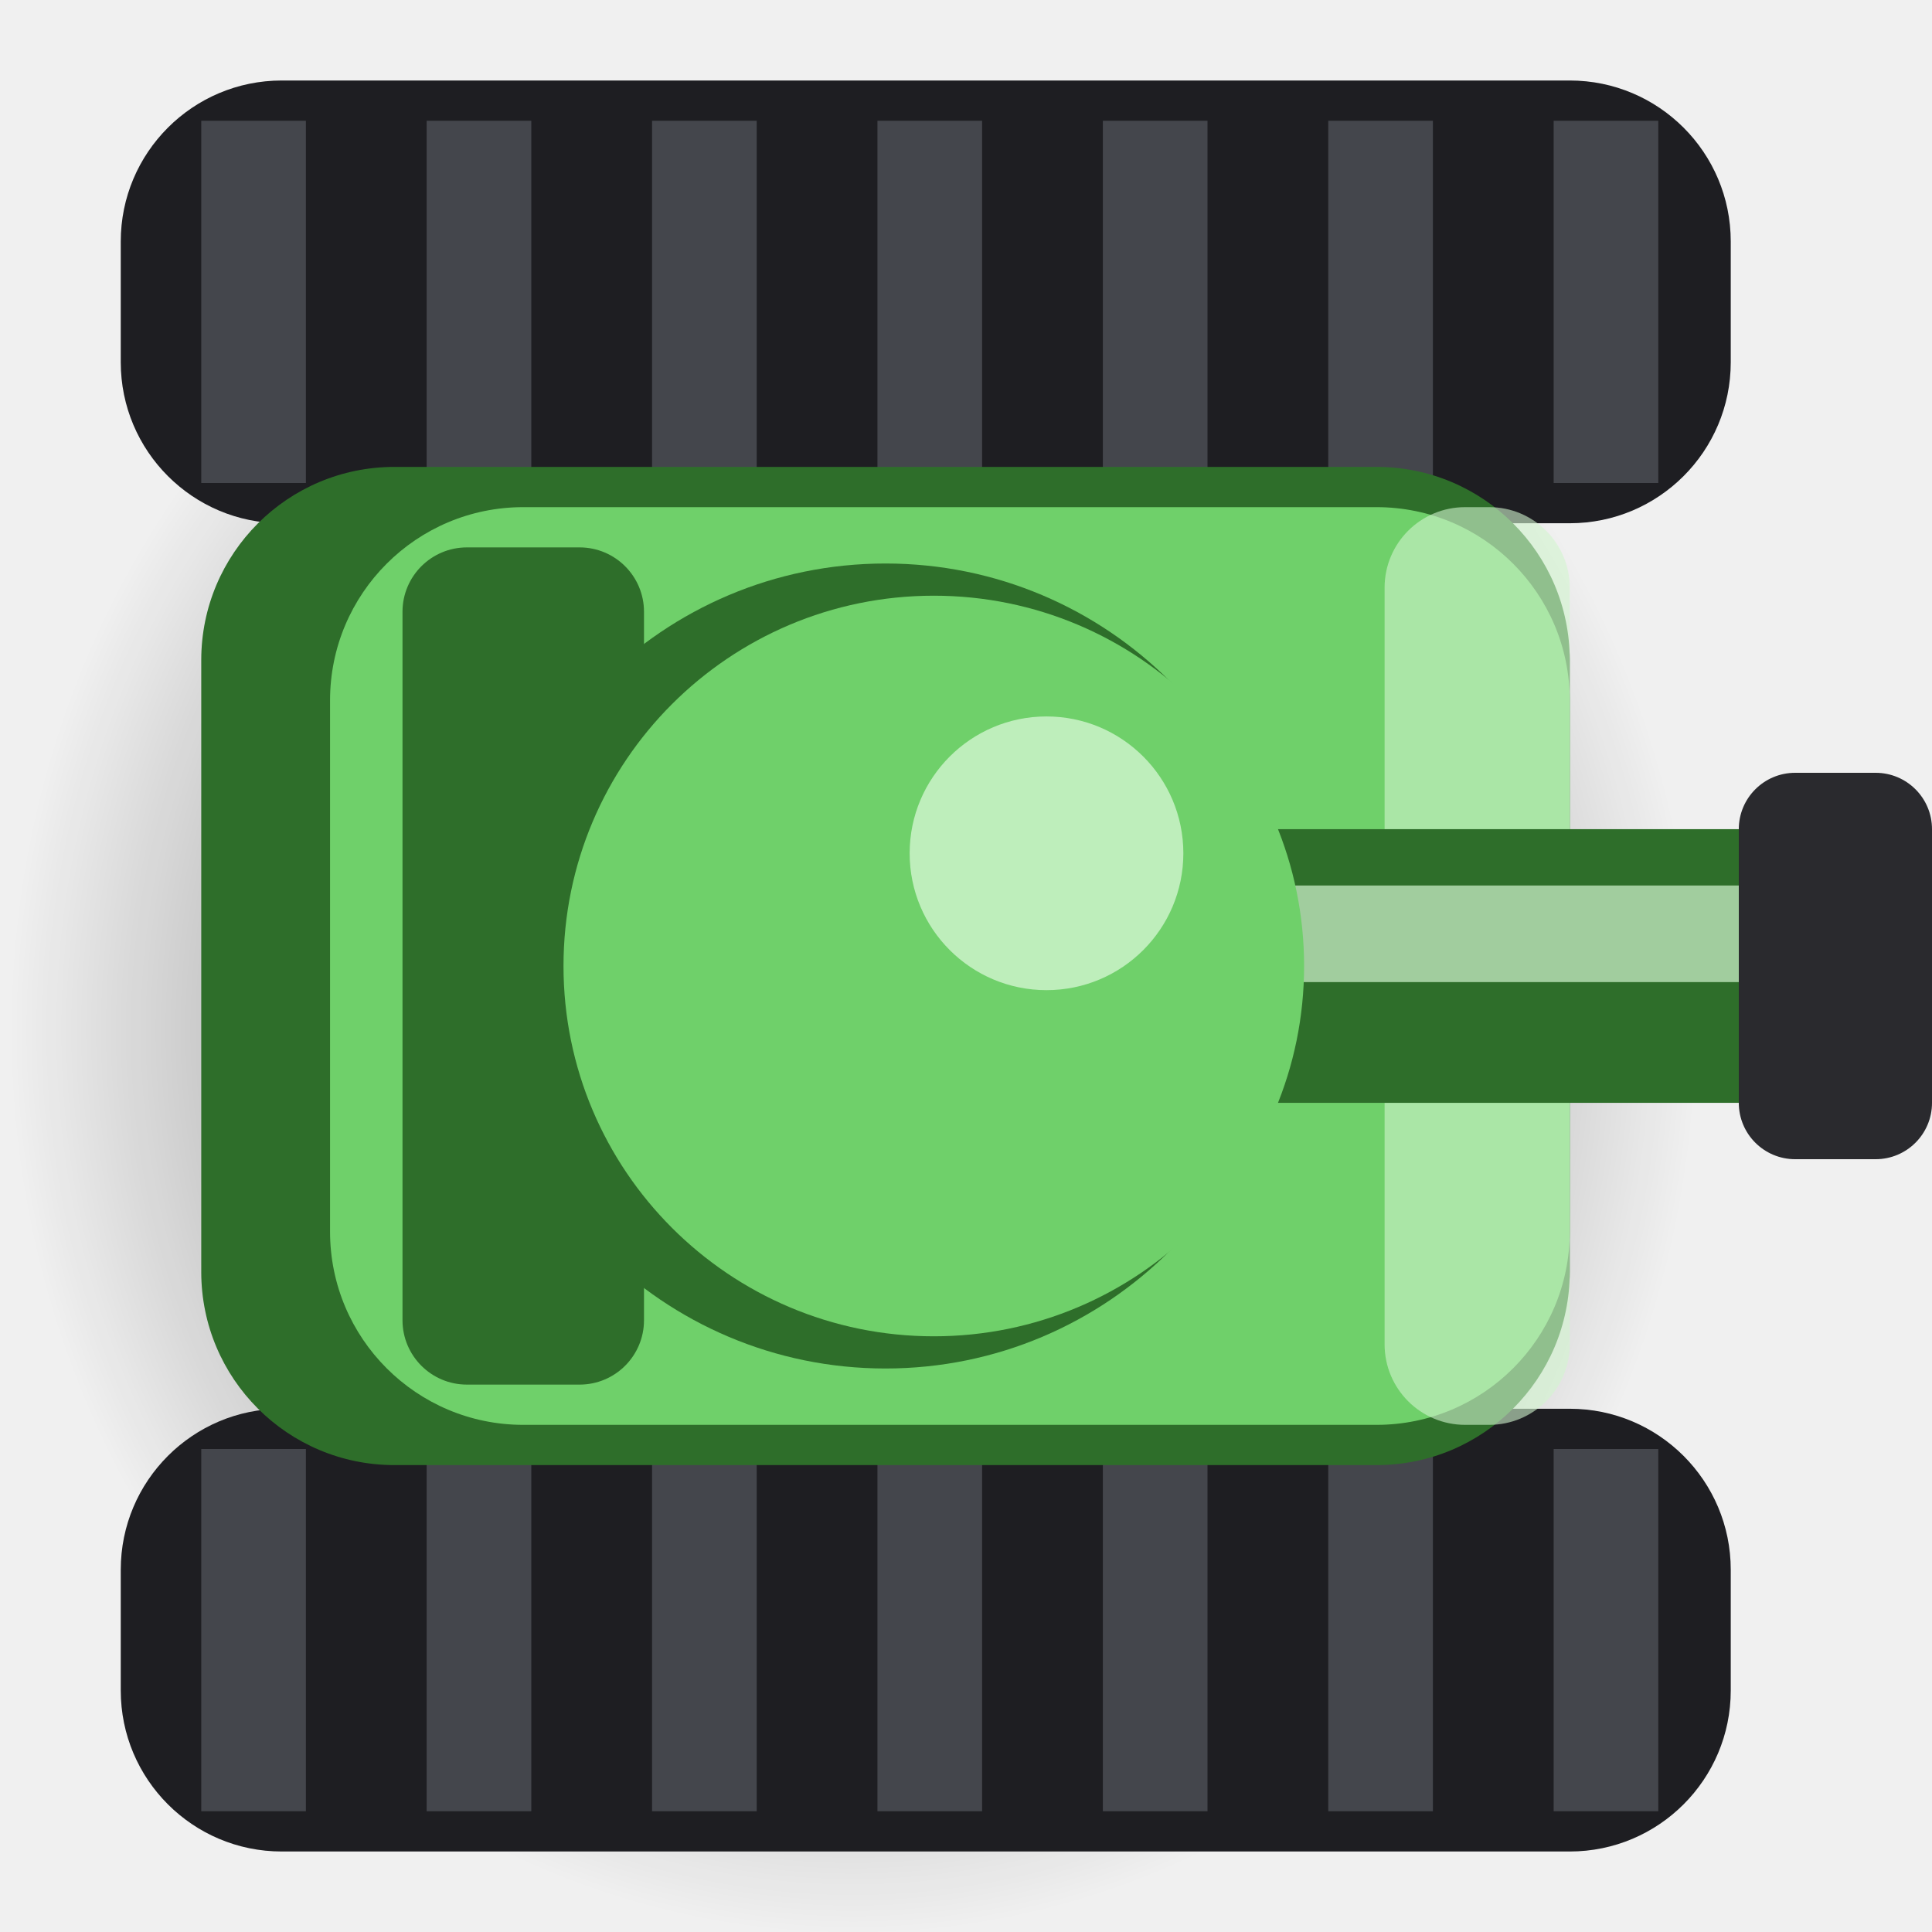
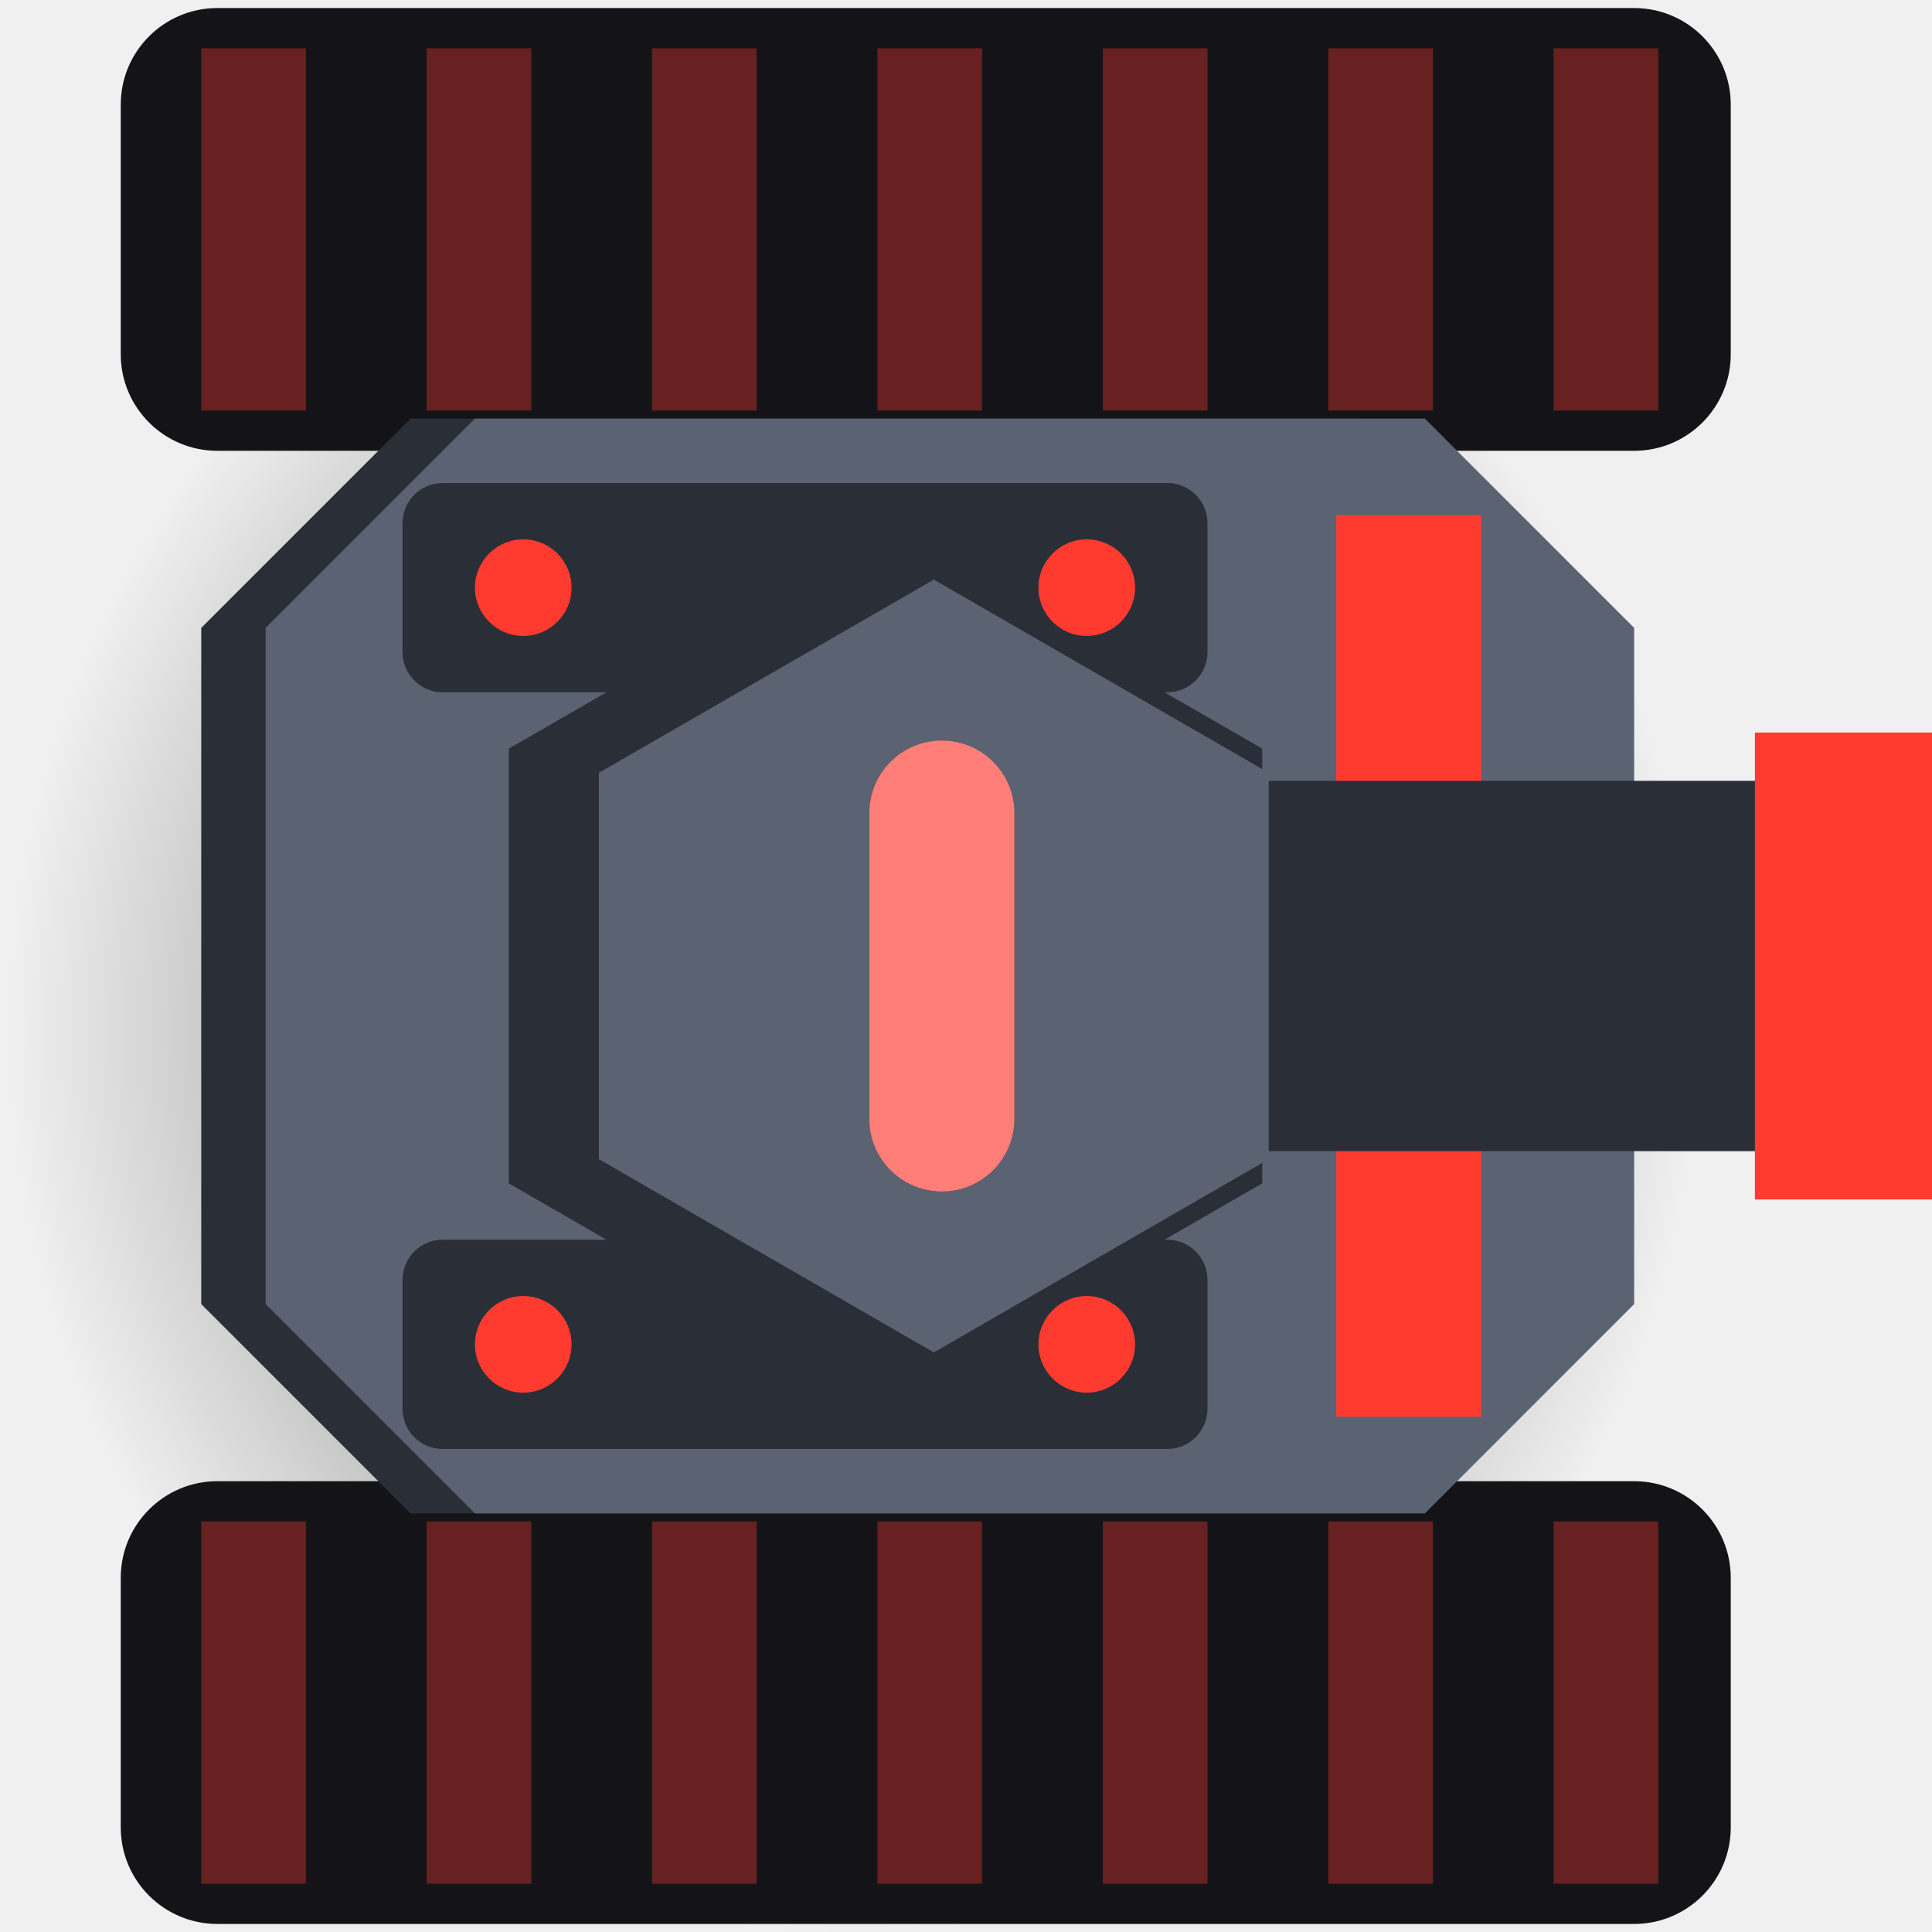
<svg xmlns="http://www.w3.org/2000/svg" width="24" height="24" viewBox="0 0 24 24">
  <defs>
    <radialGradient id="sh" cx="0.5" cy="0.5" r="0.5">
      <stop offset="0" stop-color="#000" stop-opacity="0.45" />
      <stop offset="0.7" stop-color="#000" stop-opacity="0.2" />
      <stop offset="1" stop-color="#000" stop-opacity="0" />
    </radialGradient>
  </defs>
  <g transform="rotate(90 12 12)">
    <ellipse cx="12.8" cy="13.4" rx="11.2" ry="10.6" fill="url(#sh)" />
-     <rect x="1" y="2.5" width="5.5" height="20" rx="2" fill="#1e1e22" />
-     <rect x="1.5" y="3.4" width="4.5" height="1.3" fill="#44464c" />
-     <rect x="1.5" y="6.2" width="4.5" height="1.3" fill="#44464c" />
-     <rect x="1.5" y="9.0" width="4.5" height="1.3" fill="#44464c" />
-     <rect x="1.5" y="11.8" width="4.5" height="1.3" fill="#44464c" />
-     <rect x="1.5" y="14.6" width="4.5" height="1.3" fill="#44464c" />
-     <rect x="1.5" y="17.4" width="4.5" height="1.3" fill="#44464c" />
-     <rect x="1.5" y="20.2" width="4.5" height="1.3" fill="#44464c" />
-     <rect x="17.5" y="2.5" width="5.5" height="20" rx="2" fill="#1e1e22" />
-     <rect x="18.0" y="3.4" width="4.5" height="1.3" fill="#44464c" />
-     <rect x="18.0" y="6.2" width="4.5" height="1.3" fill="#44464c" />
-     <rect x="18.0" y="9.0" width="4.5" height="1.3" fill="#44464c" />
-     <rect x="18.0" y="11.8" width="4.5" height="1.3" fill="#44464c" />
-     <rect x="18.0" y="14.6" width="4.5" height="1.3" fill="#44464c" />
-     <rect x="18.0" y="17.4" width="4.5" height="1.3" fill="#44464c" />
-     <rect x="18.0" y="20.2" width="4.5" height="1.3" fill="#44464c" />
-     <rect x="5.8" y="4.5" width="12.4" height="17" rx="2.4" fill="#2e6e2a" />
-     <rect x="6.3" y="4.5" width="11.4" height="15.4" rx="2.4" fill="#6fd06a" />
-     <rect x="6.3" y="4.5" width="11.4" height="2.3" rx="1" fill="#d2f5cf" fill-opacity="0.6" />
-     <rect x="6.8" y="16" width="10.4" height="3" rx="0.8" fill="#2e6e2a" />
-     <rect x="10.3" y="0.8" width="3.4" height="11" rx="1" fill="#2e6e2a" />
-     <rect x="11" y="0.8" width="1.2" height="10" fill="#d2f5cf" fill-opacity="0.7" />
-     <rect x="9.6" y="0" width="4.8" height="2.4" rx="0.7" fill="#2a2a2e" />
-     <circle cx="12" cy="13" r="5" fill="#2e6e2a" />
-     <circle cx="12" cy="12.4" r="4.6" fill="#6fd06a" />
-     <circle cx="10.6" cy="11" r="1.7" fill="#d2f5cf" fill-opacity="0.8" />
+     <rect x="0.1" y="2.5" width="5.5" height="20" rx="1.2" fill="#141418" />
+     <rect x="0.6" y="3.4" width="4.5" height="1.3" fill="#ff3b30" fill-opacity="0.35" />
+     <rect x="0.6" y="6.2" width="4.5" height="1.3" fill="#ff3b30" fill-opacity="0.35" />
+     <rect x="0.6" y="9.0" width="4.5" height="1.3" fill="#ff3b30" fill-opacity="0.35" />
+     <rect x="0.6" y="11.8" width="4.5" height="1.3" fill="#ff3b30" fill-opacity="0.35" />
+     <rect x="0.6" y="14.6" width="4.5" height="1.3" fill="#ff3b30" fill-opacity="0.35" />
+     <rect x="0.6" y="17.4" width="4.5" height="1.3" fill="#ff3b30" fill-opacity="0.35" />
+     <rect x="0.6" y="20.2" width="4.5" height="1.3" fill="#ff3b30" fill-opacity="0.35" />
+     <rect x="18.4" y="2.5" width="5.5" height="20" rx="1.2" fill="#141418" />
+     <rect x="18.9" y="3.4" width="4.5" height="1.3" fill="#ff3b30" fill-opacity="0.35" />
+     <rect x="18.9" y="6.2" width="4.5" height="1.3" fill="#ff3b30" fill-opacity="0.35" />
+     <rect x="18.9" y="9.0" width="4.5" height="1.3" fill="#ff3b30" fill-opacity="0.35" />
+     <rect x="18.9" y="11.8" width="4.5" height="1.3" fill="#ff3b30" fill-opacity="0.35" />
+     <rect x="18.9" y="14.6" width="4.5" height="1.3" fill="#ff3b30" fill-opacity="0.35" />
+     <rect x="18.9" y="17.4" width="4.5" height="1.3" fill="#ff3b30" fill-opacity="0.35" />
+     <rect x="18.9" y="20.2" width="4.5" height="1.3" fill="#ff3b30" fill-opacity="0.35" />
+     <polygon points="7.8,4.5 16.2,4.5 18.8,7.1 18.8,18.9 16.2,21.5 7.8,21.5 5.2,18.9 5.2,7.1" fill="#2a2e37" />
+     <polygon points="7.8,4.5 16.2,4.5 18.8,7.1 18.8,18.9 16.2,21.5 7.8,21.5 5.2,18.9 5.2,7.1" fill="#5b6271" transform="translate(0 -0.8)" />
+     <rect x="6.4" y="5.6" width="11.2" height="1.8" fill="#ff3b30" />
+     <rect x="6.0" y="9" width="2.6" height="10" rx="0.5" fill="#2a2e37" />
+     <circle cx="7.3" cy="10.5" r="0.6" fill="#ff3b30" />
+     <circle cx="7.3" cy="17.5" r="0.6" fill="#ff3b30" />
+     <rect x="15.4" y="9" width="2.6" height="10" rx="0.5" fill="#2a2e37" />
+     <circle cx="16.7" cy="10.5" r="0.6" fill="#ff3b30" />
+     <circle cx="16.7" cy="17.5" r="0.6" fill="#ff3b30" />
+     <rect x="9.7" y="0.8" width="4.6" height="11" fill="#2a2e37" />
+     <rect x="9.1" y="0" width="5.8" height="2.2" fill="#ff3b30" />
+     <polygon points="17.40,13.00 14.70,17.68 9.30,17.68 6.60,13.00 9.30,8.32 14.70,8.32" fill="#2a2e37" />
+     <polygon points="16.80,12.40 14.40,16.56 9.60,16.56 7.20,12.40 9.60,8.24 14.40,8.24" fill="#5b6271" />
+     <rect x="9.2" y="11.4" width="5.6" height="1.8" rx="0.9" fill="#ff3b30" />
+     <rect x="9.2" y="11.4" width="5.6" height="1.8" rx="0.9" fill="#ffffff" fill-opacity="0.35" />
  </g>
</svg>
